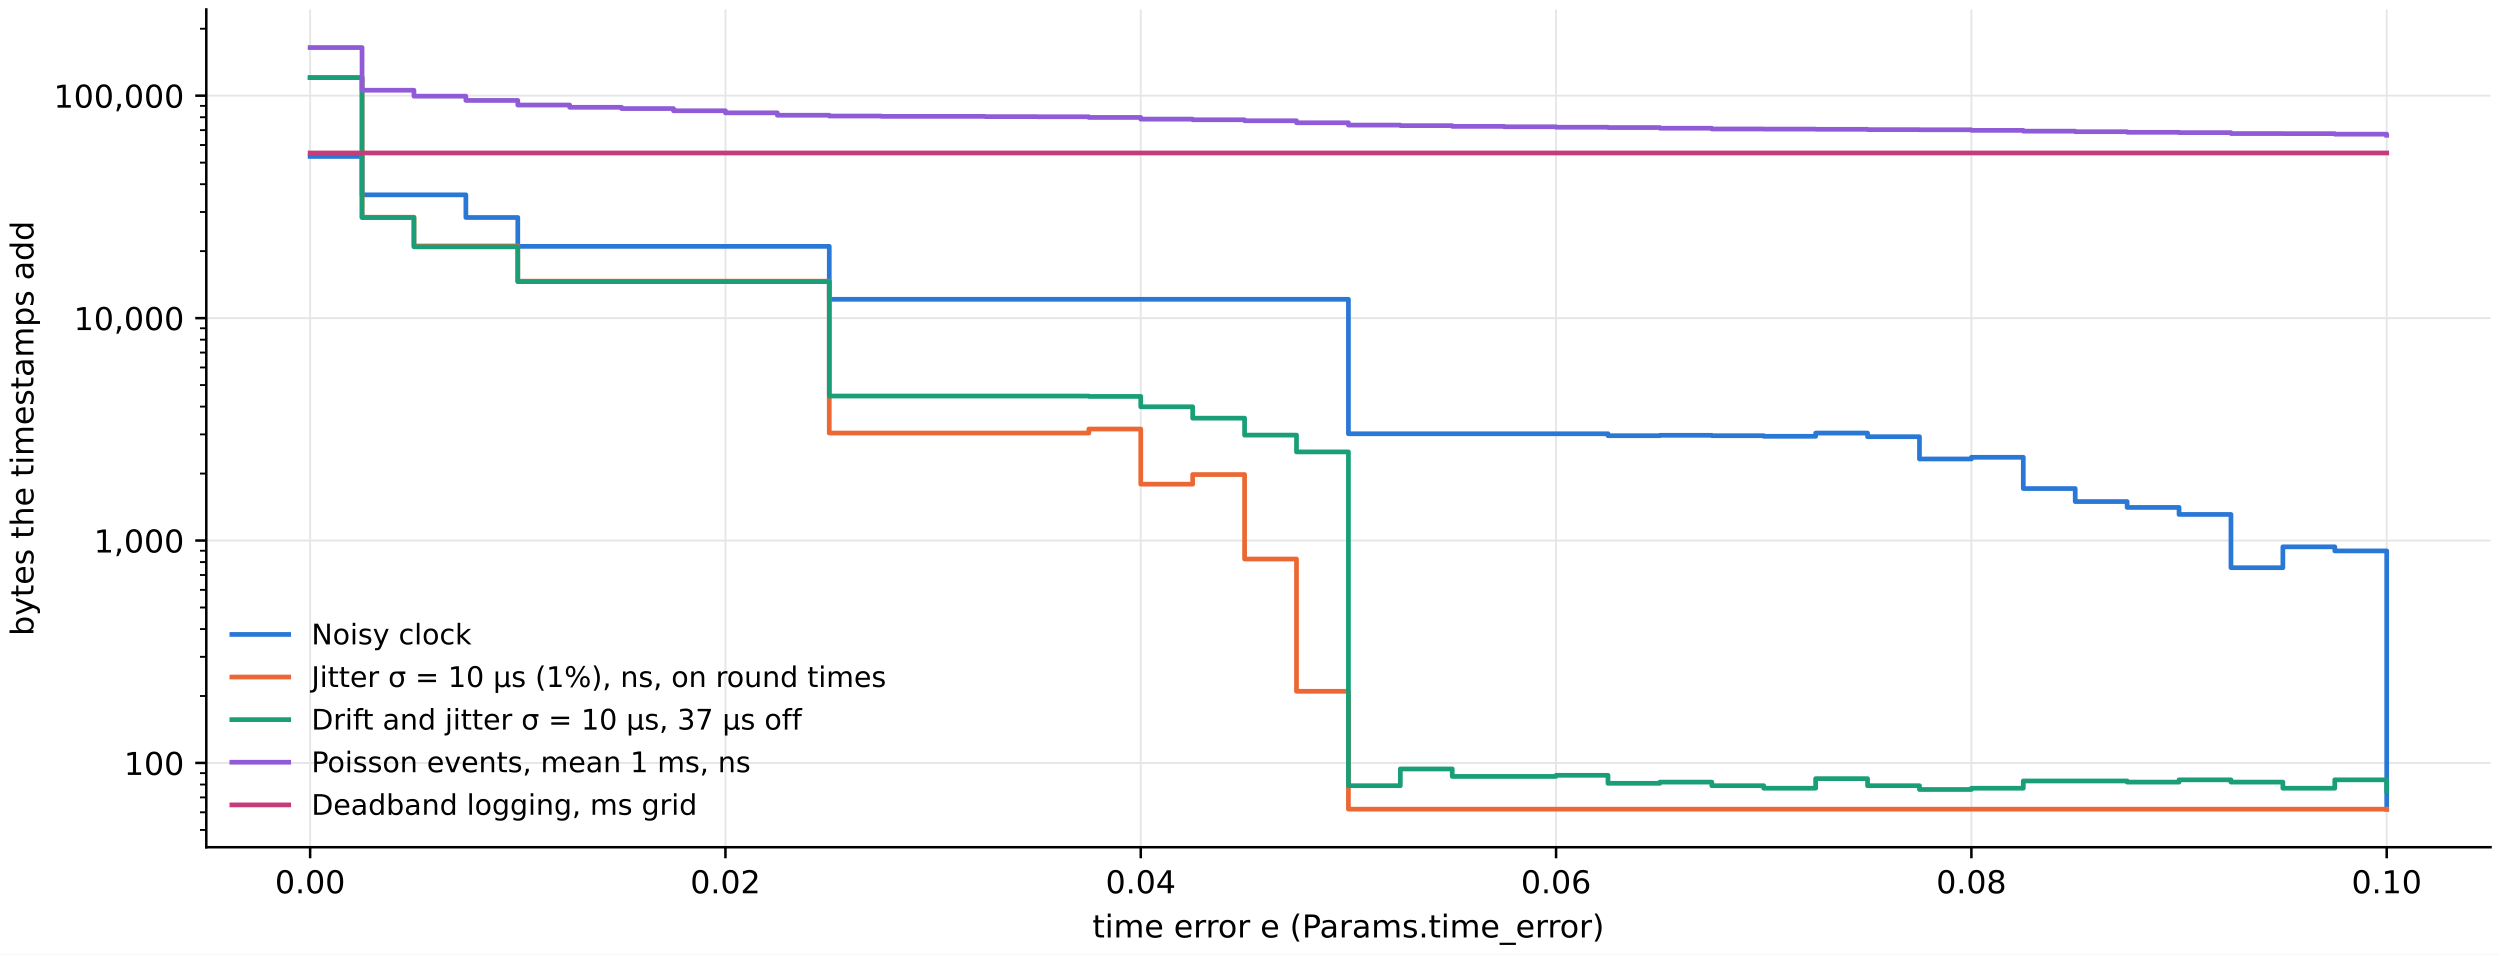
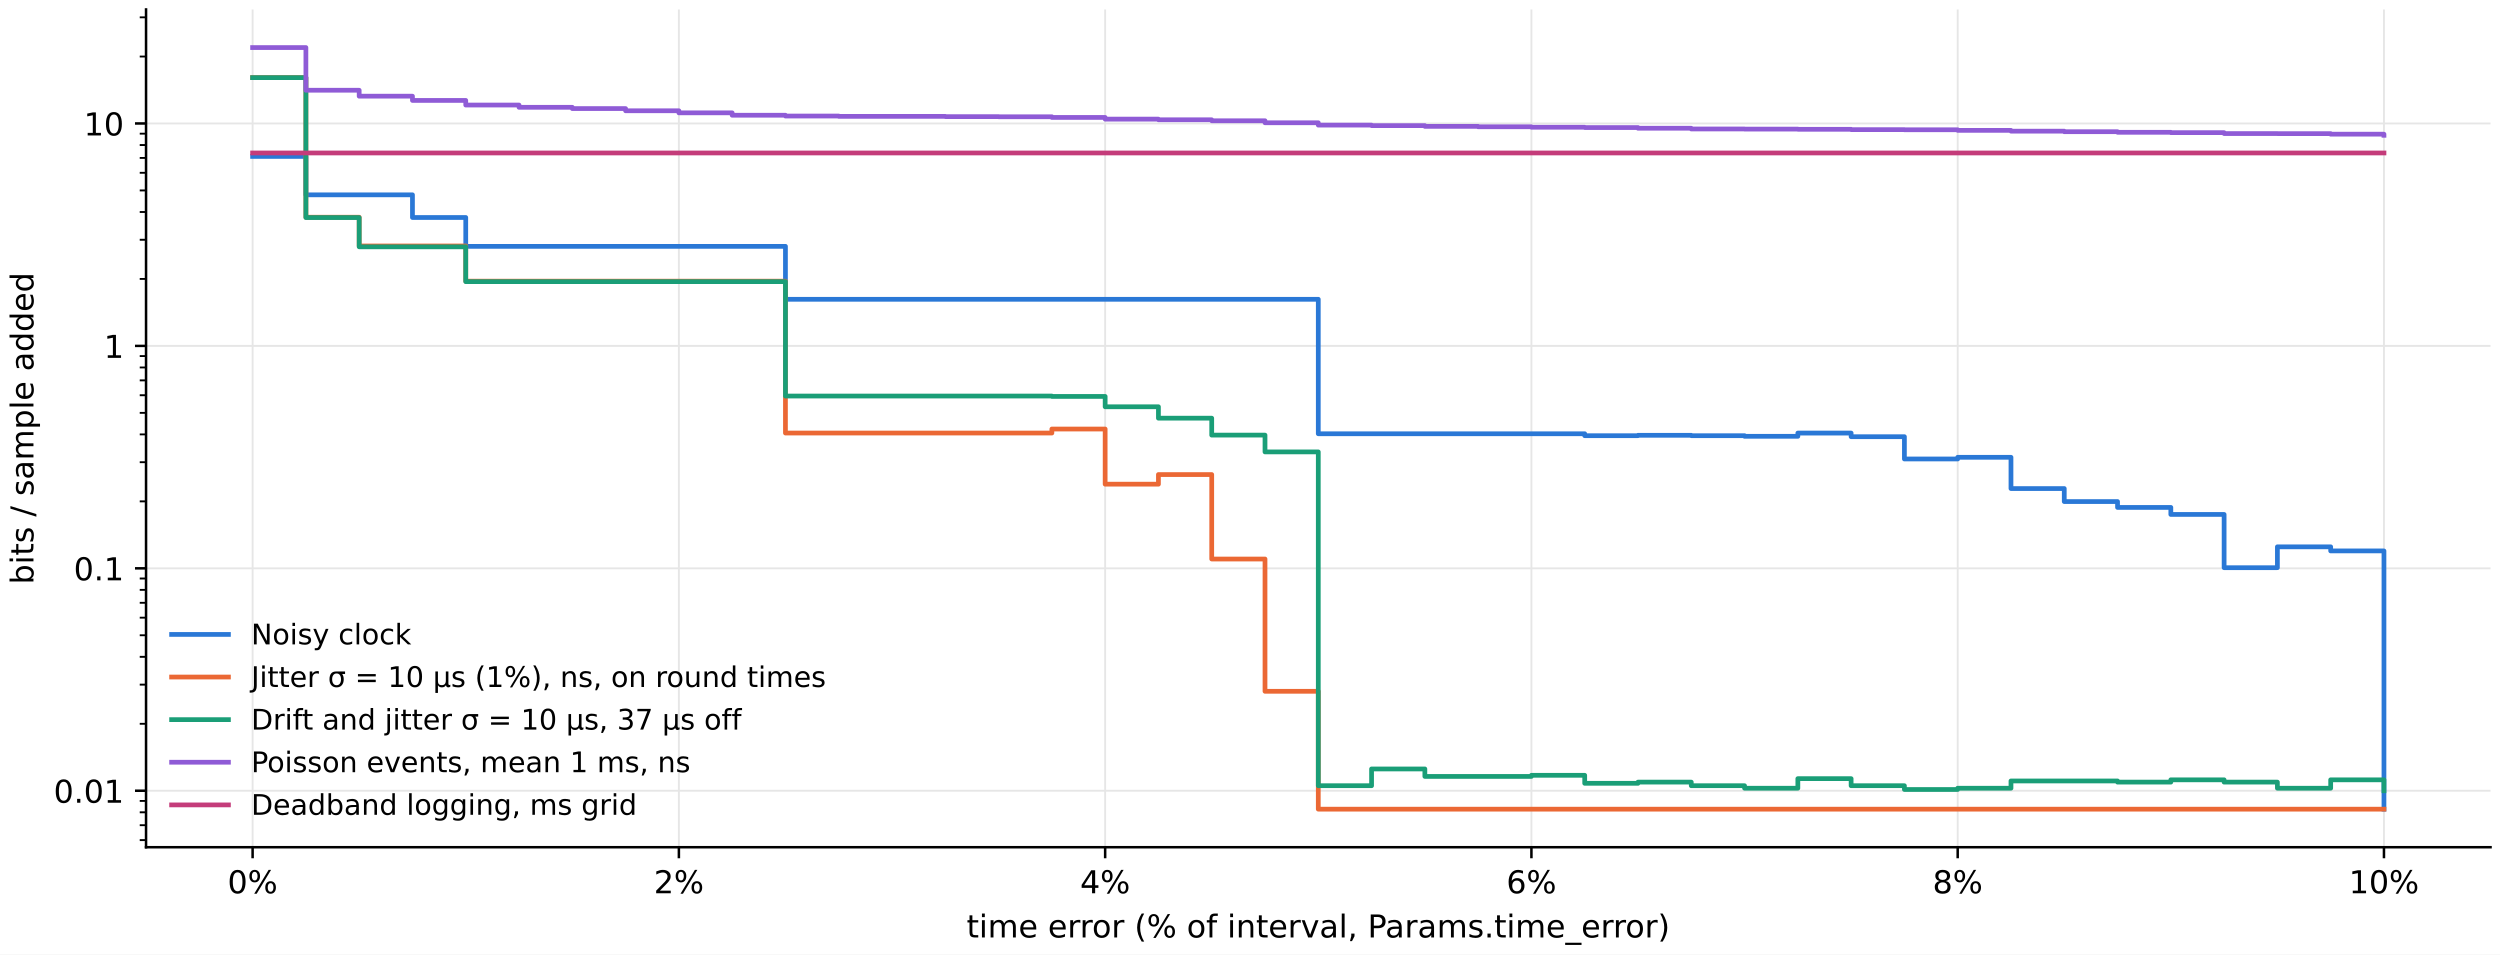
<svg xmlns="http://www.w3.org/2000/svg" xmlns:xlink="http://www.w3.org/1999/xlink" width="792pt" height="302.4pt" viewBox="0 0 792 302.4" version="1.1">
  <defs>
    <style type="text/css">*{stroke-linejoin: round; stroke-linecap: butt}</style>
  </defs>
  <g id="figure_1">
    <g id="patch_1">
      <path d="M 0 302.4  L 792 302.4  L 792 0  L 0 0  z " style="fill: #ffffff" />
    </g>
    <g id="axes_1">
      <g id="patch_2">
-         <path d="M 65.354 268.399  L 789 268.399  L 789 3  L 65.354 3  z " style="fill: #ffffff" />
+         <path d="M 46.267 268.399  L 789 268.399  L 789 3  L 46.267 3  z " style="fill: #ffffff" />
      </g>
      <g id="matplotlib.axis_1">
        <g id="xtick_1">
          <g id="line2d_1">
-             <path d="M 98.247 268.399  L 98.247 3  " clip-path="url(#p26fc3bcd45)" style="fill: none; stroke: #e6e6e6; stroke-width: 0.6; stroke-linecap: square" />
+             <path d="M 80.027 268.399  L 80.027 3  " clip-path="url(#p406c138283)" style="fill: none; stroke: #e6e6e6; stroke-width: 0.6; stroke-linecap: square" />
          </g>
          <g id="line2d_2">
            <defs>
-               <path id="m44e9fc883b" d="M 0 0  L 0 3.5  " style="stroke: #000000; stroke-width: 0.8" />
+               <path id="m1af96d9d22" d="M 0 0  L 0 3.5  " style="stroke: #000000; stroke-width: 0.8" />
            </defs>
            <g>
-               <use xlink:href="#m44e9fc883b" x="98.247" y="268.399" style="stroke: #000000; stroke-width: 0.8" />
+               <use xlink:href="#m1af96d9d22" x="80.027" y="268.399" style="stroke: #000000; stroke-width: 0.8" />
            </g>
          </g>
          <g id="text_1">
-             <text style="font-size: 10px; font-family: 'DejaVu Sans', 'Bitstream Vera Sans', 'Computer Modern Sans Serif', 'Lucida Grande', 'Verdana', 'Geneva', 'Lucid', 'Arial', 'Helvetica', 'Avant Garde', sans-serif; text-anchor: middle" x="98.247" y="282.997" transform="rotate(-0 98.24713 282.9966)">0.00</text>
+             <text style="font-size: 10px; font-family: 'DejaVu Sans', 'Bitstream Vera Sans', 'Computer Modern Sans Serif', 'Lucida Grande', 'Verdana', 'Geneva', 'Lucid', 'Arial', 'Helvetica', 'Avant Garde', sans-serif; text-anchor: middle" x="80.027" y="282.997" transform="rotate(-0 80.02724 282.9966)">0%</text>
          </g>
        </g>
        <g id="xtick_2">
          <g id="line2d_3">
-             <path d="M 229.819 268.399  L 229.819 3  " clip-path="url(#p26fc3bcd45)" style="fill: none; stroke: #e6e6e6; stroke-width: 0.6; stroke-linecap: square" />
+             <path d="M 215.07 268.399  L 215.07 3  " clip-path="url(#p406c138283)" style="fill: none; stroke: #e6e6e6; stroke-width: 0.6; stroke-linecap: square" />
          </g>
          <g id="line2d_4">
            <g>
-               <use xlink:href="#m44e9fc883b" x="229.819" y="268.399" style="stroke: #000000; stroke-width: 0.8" />
+               <use xlink:href="#m1af96d9d22" x="215.07" y="268.399" style="stroke: #000000; stroke-width: 0.8" />
            </g>
          </g>
          <g id="text_2">
-             <text style="font-size: 10px; font-family: 'DejaVu Sans', 'Bitstream Vera Sans', 'Computer Modern Sans Serif', 'Lucida Grande', 'Verdana', 'Geneva', 'Lucid', 'Arial', 'Helvetica', 'Avant Garde', sans-serif; text-anchor: middle" x="229.819" y="282.997" transform="rotate(-0 229.8191 282.9966)">0.02</text>
+             <text style="font-size: 10px; font-family: 'DejaVu Sans', 'Bitstream Vera Sans', 'Computer Modern Sans Serif', 'Lucida Grande', 'Verdana', 'Geneva', 'Lucid', 'Arial', 'Helvetica', 'Avant Garde', sans-serif; text-anchor: middle" x="215.07" y="282.997" transform="rotate(-0 215.0696 282.9966)">2%</text>
          </g>
        </g>
        <g id="xtick_3">
          <g id="line2d_5">
-             <path d="M 361.391 268.399  L 361.391 3  " clip-path="url(#p26fc3bcd45)" style="fill: none; stroke: #e6e6e6; stroke-width: 0.6; stroke-linecap: square" />
+             <path d="M 350.112 268.399  L 350.112 3  " clip-path="url(#p406c138283)" style="fill: none; stroke: #e6e6e6; stroke-width: 0.6; stroke-linecap: square" />
          </g>
          <g id="line2d_6">
            <g>
-               <use xlink:href="#m44e9fc883b" x="361.391" y="268.399" style="stroke: #000000; stroke-width: 0.8" />
+               <use xlink:href="#m1af96d9d22" x="350.112" y="268.399" style="stroke: #000000; stroke-width: 0.8" />
            </g>
          </g>
          <g id="text_3">
-             <text style="font-size: 10px; font-family: 'DejaVu Sans', 'Bitstream Vera Sans', 'Computer Modern Sans Serif', 'Lucida Grande', 'Verdana', 'Geneva', 'Lucid', 'Arial', 'Helvetica', 'Avant Garde', sans-serif; text-anchor: middle" x="361.391" y="282.997" transform="rotate(-0 361.391 282.9966)">0.04</text>
+             <text style="font-size: 10px; font-family: 'DejaVu Sans', 'Bitstream Vera Sans', 'Computer Modern Sans Serif', 'Lucida Grande', 'Verdana', 'Geneva', 'Lucid', 'Arial', 'Helvetica', 'Avant Garde', sans-serif; text-anchor: middle" x="350.112" y="282.997" transform="rotate(-0 350.112 282.9966)">4%</text>
          </g>
        </g>
        <g id="xtick_4">
          <g id="line2d_7">
-             <path d="M 492.963 268.399  L 492.963 3  " clip-path="url(#p26fc3bcd45)" style="fill: none; stroke: #e6e6e6; stroke-width: 0.6; stroke-linecap: square" />
+             <path d="M 485.154 268.399  L 485.154 3  " clip-path="url(#p406c138283)" style="fill: none; stroke: #e6e6e6; stroke-width: 0.6; stroke-linecap: square" />
          </g>
          <g id="line2d_8">
            <g>
-               <use xlink:href="#m44e9fc883b" x="492.963" y="268.399" style="stroke: #000000; stroke-width: 0.8" />
+               <use xlink:href="#m1af96d9d22" x="485.154" y="268.399" style="stroke: #000000; stroke-width: 0.8" />
            </g>
          </g>
          <g id="text_4">
-             <text style="font-size: 10px; font-family: 'DejaVu Sans', 'Bitstream Vera Sans', 'Computer Modern Sans Serif', 'Lucida Grande', 'Verdana', 'Geneva', 'Lucid', 'Arial', 'Helvetica', 'Avant Garde', sans-serif; text-anchor: middle" x="492.963" y="282.997" transform="rotate(-0 492.9629 282.9966)">0.06</text>
+             <text style="font-size: 10px; font-family: 'DejaVu Sans', 'Bitstream Vera Sans', 'Computer Modern Sans Serif', 'Lucida Grande', 'Verdana', 'Geneva', 'Lucid', 'Arial', 'Helvetica', 'Avant Garde', sans-serif; text-anchor: middle" x="485.154" y="282.997" transform="rotate(-0 485.1544 282.9966)">6%</text>
          </g>
        </g>
        <g id="xtick_5">
          <g id="line2d_9">
-             <path d="M 624.535 268.399  L 624.535 3  " clip-path="url(#p26fc3bcd45)" style="fill: none; stroke: #e6e6e6; stroke-width: 0.6; stroke-linecap: square" />
+             <path d="M 620.197 268.399  L 620.197 3  " clip-path="url(#p406c138283)" style="fill: none; stroke: #e6e6e6; stroke-width: 0.6; stroke-linecap: square" />
          </g>
          <g id="line2d_10">
            <g>
-               <use xlink:href="#m44e9fc883b" x="624.535" y="268.399" style="stroke: #000000; stroke-width: 0.8" />
+               <use xlink:href="#m1af96d9d22" x="620.197" y="268.399" style="stroke: #000000; stroke-width: 0.8" />
            </g>
          </g>
          <g id="text_5">
-             <text style="font-size: 10px; font-family: 'DejaVu Sans', 'Bitstream Vera Sans', 'Computer Modern Sans Serif', 'Lucida Grande', 'Verdana', 'Geneva', 'Lucid', 'Arial', 'Helvetica', 'Avant Garde', sans-serif; text-anchor: middle" x="624.535" y="282.997" transform="rotate(-0 624.5348 282.9966)">0.08</text>
+             <text style="font-size: 10px; font-family: 'DejaVu Sans', 'Bitstream Vera Sans', 'Computer Modern Sans Serif', 'Lucida Grande', 'Verdana', 'Geneva', 'Lucid', 'Arial', 'Helvetica', 'Avant Garde', sans-serif; text-anchor: middle" x="620.197" y="282.997" transform="rotate(-0 620.1968 282.9966)">8%</text>
          </g>
        </g>
        <g id="xtick_6">
          <g id="line2d_11">
-             <path d="M 756.107 268.399  L 756.107 3  " clip-path="url(#p26fc3bcd45)" style="fill: none; stroke: #e6e6e6; stroke-width: 0.6; stroke-linecap: square" />
+             <path d="M 755.239 268.399  L 755.239 3  " clip-path="url(#p406c138283)" style="fill: none; stroke: #e6e6e6; stroke-width: 0.6; stroke-linecap: square" />
          </g>
          <g id="line2d_12">
            <g>
-               <use xlink:href="#m44e9fc883b" x="756.107" y="268.399" style="stroke: #000000; stroke-width: 0.8" />
+               <use xlink:href="#m1af96d9d22" x="755.239" y="268.399" style="stroke: #000000; stroke-width: 0.8" />
            </g>
          </g>
          <g id="text_6">
-             <text style="font-size: 10px; font-family: 'DejaVu Sans', 'Bitstream Vera Sans', 'Computer Modern Sans Serif', 'Lucida Grande', 'Verdana', 'Geneva', 'Lucid', 'Arial', 'Helvetica', 'Avant Garde', sans-serif; text-anchor: middle" x="756.107" y="282.997" transform="rotate(-0 756.1068 282.9966)">0.10</text>
+             <text style="font-size: 10px; font-family: 'DejaVu Sans', 'Bitstream Vera Sans', 'Computer Modern Sans Serif', 'Lucida Grande', 'Verdana', 'Geneva', 'Lucid', 'Arial', 'Helvetica', 'Avant Garde', sans-serif; text-anchor: middle" x="755.239" y="282.997" transform="rotate(-0 755.2392 282.9966)">10%</text>
          </g>
        </g>
        <g id="text_7">
-           <text style="font-size: 10px; font-family: 'DejaVu Sans', 'Bitstream Vera Sans', 'Computer Modern Sans Serif', 'Lucida Grande', 'Verdana', 'Geneva', 'Lucid', 'Arial', 'Helvetica', 'Avant Garde', sans-serif; text-anchor: middle" x="427.177" y="296.997" transform="rotate(-0 427.177 296.9974)">time error e (Params.time_error)</text>
+           <text style="font-size: 10px; font-family: 'DejaVu Sans', 'Bitstream Vera Sans', 'Computer Modern Sans Serif', 'Lucida Grande', 'Verdana', 'Geneva', 'Lucid', 'Arial', 'Helvetica', 'Avant Garde', sans-serif; text-anchor: middle" x="417.633" y="296.997" transform="rotate(-0 417.6332 296.9974)">time error (% of interval, Params.time_error)</text>
        </g>
      </g>
      <g id="matplotlib.axis_2">
        <g id="ytick_1">
          <g id="line2d_13">
-             <path d="M 65.354 241.706  L 789 241.706  " clip-path="url(#p26fc3bcd45)" style="fill: none; stroke: #e6e6e6; stroke-width: 0.6; stroke-linecap: square" />
+             <path d="M 46.267 250.51  L 789 250.51  " clip-path="url(#p406c138283)" style="fill: none; stroke: #e6e6e6; stroke-width: 0.6; stroke-linecap: square" />
          </g>
          <g id="line2d_14">
            <defs>
-               <path id="m4d3fff1801" d="M 0 0  L -3.5 0  " style="stroke: #000000; stroke-width: 0.8" />
+               <path id="m186658a56f" d="M 0 0  L -3.5 0  " style="stroke: #000000; stroke-width: 0.8" />
            </defs>
            <g>
-               <use xlink:href="#m4d3fff1801" x="65.354" y="241.706" style="stroke: #000000; stroke-width: 0.8" />
+               <use xlink:href="#m186658a56f" x="46.267" y="250.51" style="stroke: #000000; stroke-width: 0.8" />
            </g>
          </g>
          <g id="text_8">
-             <text style="font-size: 10px; font-family: 'DejaVu Sans', 'Bitstream Vera Sans', 'Computer Modern Sans Serif', 'Lucida Grande', 'Verdana', 'Geneva', 'Lucid', 'Arial', 'Helvetica', 'Avant Garde', sans-serif; text-anchor: end" x="58.354" y="245.505" transform="rotate(-0 58.35415 245.5052)">100</text>
+             <text style="font-size: 10px; font-family: 'DejaVu Sans', 'Bitstream Vera Sans', 'Computer Modern Sans Serif', 'Lucida Grande', 'Verdana', 'Geneva', 'Lucid', 'Arial', 'Helvetica', 'Avant Garde', sans-serif; text-anchor: end" x="39.267" y="254.309" transform="rotate(-0 39.26665 254.3089)">0.01</text>
          </g>
        </g>
        <g id="ytick_2">
          <g id="line2d_15">
-             <path d="M 65.354 171.242  L 789 171.242  " clip-path="url(#p26fc3bcd45)" style="fill: none; stroke: #e6e6e6; stroke-width: 0.6; stroke-linecap: square" />
+             <path d="M 46.267 180.045  L 789 180.045  " clip-path="url(#p406c138283)" style="fill: none; stroke: #e6e6e6; stroke-width: 0.6; stroke-linecap: square" />
          </g>
          <g id="line2d_16">
            <g>
-               <use xlink:href="#m4d3fff1801" x="65.354" y="171.242" style="stroke: #000000; stroke-width: 0.8" />
+               <use xlink:href="#m186658a56f" x="46.267" y="180.045" style="stroke: #000000; stroke-width: 0.8" />
            </g>
          </g>
          <g id="text_9">
-             <text style="font-size: 10px; font-family: 'DejaVu Sans', 'Bitstream Vera Sans', 'Computer Modern Sans Serif', 'Lucida Grande', 'Verdana', 'Geneva', 'Lucid', 'Arial', 'Helvetica', 'Avant Garde', sans-serif; text-anchor: end" x="58.354" y="175.041" transform="rotate(-0 58.35415 175.0405)">1,000</text>
+             <text style="font-size: 10px; font-family: 'DejaVu Sans', 'Bitstream Vera Sans', 'Computer Modern Sans Serif', 'Lucida Grande', 'Verdana', 'Geneva', 'Lucid', 'Arial', 'Helvetica', 'Avant Garde', sans-serif; text-anchor: end" x="39.267" y="183.844" transform="rotate(-0 39.26665 183.8443)">0.1</text>
          </g>
        </g>
        <g id="ytick_3">
          <g id="line2d_17">
-             <path d="M 65.354 100.777  L 789 100.777  " clip-path="url(#p26fc3bcd45)" style="fill: none; stroke: #e6e6e6; stroke-width: 0.6; stroke-linecap: square" />
+             <path d="M 46.267 109.581  L 789 109.581  " clip-path="url(#p406c138283)" style="fill: none; stroke: #e6e6e6; stroke-width: 0.6; stroke-linecap: square" />
          </g>
          <g id="line2d_18">
            <g>
-               <use xlink:href="#m4d3fff1801" x="65.354" y="100.777" style="stroke: #000000; stroke-width: 0.8" />
+               <use xlink:href="#m186658a56f" x="46.267" y="109.581" style="stroke: #000000; stroke-width: 0.8" />
            </g>
          </g>
          <g id="text_10">
-             <text style="font-size: 10px; font-family: 'DejaVu Sans', 'Bitstream Vera Sans', 'Computer Modern Sans Serif', 'Lucida Grande', 'Verdana', 'Geneva', 'Lucid', 'Arial', 'Helvetica', 'Avant Garde', sans-serif; text-anchor: end" x="58.354" y="104.576" transform="rotate(-0 58.35415 104.5759)">10,000</text>
+             <text style="font-size: 10px; font-family: 'DejaVu Sans', 'Bitstream Vera Sans', 'Computer Modern Sans Serif', 'Lucida Grande', 'Verdana', 'Geneva', 'Lucid', 'Arial', 'Helvetica', 'Avant Garde', sans-serif; text-anchor: end" x="39.267" y="113.38" transform="rotate(-0 39.26665 113.3797)">1</text>
          </g>
        </g>
        <g id="ytick_4">
          <g id="line2d_19">
-             <path d="M 65.354 30.312  L 789 30.312  " clip-path="url(#p26fc3bcd45)" style="fill: none; stroke: #e6e6e6; stroke-width: 0.6; stroke-linecap: square" />
+             <path d="M 46.267 39.116  L 789 39.116  " clip-path="url(#p406c138283)" style="fill: none; stroke: #e6e6e6; stroke-width: 0.6; stroke-linecap: square" />
          </g>
          <g id="line2d_20">
            <g>
-               <use xlink:href="#m4d3fff1801" x="65.354" y="30.312" style="stroke: #000000; stroke-width: 0.8" />
+               <use xlink:href="#m186658a56f" x="46.267" y="39.116" style="stroke: #000000; stroke-width: 0.8" />
            </g>
          </g>
          <g id="text_11">
-             <text style="font-size: 10px; font-family: 'DejaVu Sans', 'Bitstream Vera Sans', 'Computer Modern Sans Serif', 'Lucida Grande', 'Verdana', 'Geneva', 'Lucid', 'Arial', 'Helvetica', 'Avant Garde', sans-serif; text-anchor: end" x="58.354" y="34.111" transform="rotate(-0 58.35415 34.11125)">100,000</text>
+             <text style="font-size: 10px; font-family: 'DejaVu Sans', 'Bitstream Vera Sans', 'Computer Modern Sans Serif', 'Lucida Grande', 'Verdana', 'Geneva', 'Lucid', 'Arial', 'Helvetica', 'Avant Garde', sans-serif; text-anchor: end" x="39.267" y="42.915" transform="rotate(-0 39.26665 42.91502)">10</text>
          </g>
        </g>
        <g id="ytick_5">
          <g id="line2d_21">
            <defs>
-               <path id="mfb06a502a5" d="M 0 0  L -2 0  " style="stroke: #000000; stroke-width: 0.6" />
+               <path id="mff91e331bb" d="M 0 0  L -2 0  " style="stroke: #000000; stroke-width: 0.6" />
            </defs>
            <g>
-               <use xlink:href="#mfb06a502a5" x="65.354" y="262.918" style="stroke: #000000; stroke-width: 0.6" />
+               <use xlink:href="#mff91e331bb" x="46.267" y="266.143" style="stroke: #000000; stroke-width: 0.6" />
            </g>
          </g>
        </g>
        <g id="ytick_6">
          <g id="line2d_22">
            <g>
-               <use xlink:href="#mfb06a502a5" x="65.354" y="257.339" style="stroke: #000000; stroke-width: 0.6" />
+               <use xlink:href="#mff91e331bb" x="46.267" y="261.425" style="stroke: #000000; stroke-width: 0.6" />
            </g>
          </g>
        </g>
        <g id="ytick_7">
          <g id="line2d_23">
            <g>
-               <use xlink:href="#mfb06a502a5" x="65.354" y="252.621" style="stroke: #000000; stroke-width: 0.6" />
+               <use xlink:href="#mff91e331bb" x="46.267" y="257.339" style="stroke: #000000; stroke-width: 0.6" />
            </g>
          </g>
        </g>
        <g id="ytick_8">
          <g id="line2d_24">
            <g>
-               <use xlink:href="#mfb06a502a5" x="65.354" y="248.535" style="stroke: #000000; stroke-width: 0.6" />
+               <use xlink:href="#mff91e331bb" x="46.267" y="253.734" style="stroke: #000000; stroke-width: 0.6" />
            </g>
          </g>
        </g>
        <g id="ytick_9">
          <g id="line2d_25">
            <g>
-               <use xlink:href="#mfb06a502a5" x="65.354" y="244.931" style="stroke: #000000; stroke-width: 0.6" />
+               <use xlink:href="#mff91e331bb" x="46.267" y="229.298" style="stroke: #000000; stroke-width: 0.6" />
            </g>
          </g>
        </g>
        <g id="ytick_10">
          <g id="line2d_26">
            <g>
-               <use xlink:href="#mfb06a502a5" x="65.354" y="220.494" style="stroke: #000000; stroke-width: 0.6" />
+               <use xlink:href="#mff91e331bb" x="46.267" y="216.89" style="stroke: #000000; stroke-width: 0.6" />
            </g>
          </g>
        </g>
        <g id="ytick_11">
          <g id="line2d_27">
            <g>
-               <use xlink:href="#mfb06a502a5" x="65.354" y="208.086" style="stroke: #000000; stroke-width: 0.6" />
+               <use xlink:href="#mff91e331bb" x="46.267" y="208.086" style="stroke: #000000; stroke-width: 0.6" />
            </g>
          </g>
        </g>
        <g id="ytick_12">
          <g id="line2d_28">
            <g>
-               <use xlink:href="#mfb06a502a5" x="65.354" y="199.282" style="stroke: #000000; stroke-width: 0.6" />
+               <use xlink:href="#mff91e331bb" x="46.267" y="201.257" style="stroke: #000000; stroke-width: 0.6" />
            </g>
          </g>
        </g>
        <g id="ytick_13">
          <g id="line2d_29">
            <g>
-               <use xlink:href="#mfb06a502a5" x="65.354" y="192.454" style="stroke: #000000; stroke-width: 0.6" />
+               <use xlink:href="#mff91e331bb" x="46.267" y="195.678" style="stroke: #000000; stroke-width: 0.6" />
            </g>
          </g>
        </g>
        <g id="ytick_14">
          <g id="line2d_30">
            <g>
-               <use xlink:href="#mfb06a502a5" x="65.354" y="186.874" style="stroke: #000000; stroke-width: 0.6" />
+               <use xlink:href="#mff91e331bb" x="46.267" y="190.961" style="stroke: #000000; stroke-width: 0.6" />
            </g>
          </g>
        </g>
        <g id="ytick_15">
          <g id="line2d_31">
            <g>
-               <use xlink:href="#mfb06a502a5" x="65.354" y="182.157" style="stroke: #000000; stroke-width: 0.6" />
+               <use xlink:href="#mff91e331bb" x="46.267" y="186.874" style="stroke: #000000; stroke-width: 0.6" />
            </g>
          </g>
        </g>
        <g id="ytick_16">
          <g id="line2d_32">
            <g>
-               <use xlink:href="#mfb06a502a5" x="65.354" y="178.07" style="stroke: #000000; stroke-width: 0.6" />
+               <use xlink:href="#mff91e331bb" x="46.267" y="183.27" style="stroke: #000000; stroke-width: 0.6" />
            </g>
          </g>
        </g>
        <g id="ytick_17">
          <g id="line2d_33">
            <g>
-               <use xlink:href="#mfb06a502a5" x="65.354" y="174.466" style="stroke: #000000; stroke-width: 0.6" />
+               <use xlink:href="#mff91e331bb" x="46.267" y="158.834" style="stroke: #000000; stroke-width: 0.6" />
            </g>
          </g>
        </g>
        <g id="ytick_18">
          <g id="line2d_34">
            <g>
-               <use xlink:href="#mfb06a502a5" x="65.354" y="150.03" style="stroke: #000000; stroke-width: 0.6" />
+               <use xlink:href="#mff91e331bb" x="46.267" y="146.425" style="stroke: #000000; stroke-width: 0.6" />
            </g>
          </g>
        </g>
        <g id="ytick_19">
          <g id="line2d_35">
            <g>
-               <use xlink:href="#mfb06a502a5" x="65.354" y="137.622" style="stroke: #000000; stroke-width: 0.6" />
+               <use xlink:href="#mff91e331bb" x="46.267" y="137.622" style="stroke: #000000; stroke-width: 0.6" />
            </g>
          </g>
        </g>
        <g id="ytick_20">
          <g id="line2d_36">
            <g>
-               <use xlink:href="#mfb06a502a5" x="65.354" y="128.818" style="stroke: #000000; stroke-width: 0.6" />
+               <use xlink:href="#mff91e331bb" x="46.267" y="130.793" style="stroke: #000000; stroke-width: 0.6" />
            </g>
          </g>
        </g>
        <g id="ytick_21">
          <g id="line2d_37">
            <g>
-               <use xlink:href="#mfb06a502a5" x="65.354" y="121.989" style="stroke: #000000; stroke-width: 0.6" />
+               <use xlink:href="#mff91e331bb" x="46.267" y="125.213" style="stroke: #000000; stroke-width: 0.6" />
            </g>
          </g>
        </g>
        <g id="ytick_22">
          <g id="line2d_38">
            <g>
-               <use xlink:href="#mfb06a502a5" x="65.354" y="116.41" style="stroke: #000000; stroke-width: 0.6" />
+               <use xlink:href="#mff91e331bb" x="46.267" y="120.496" style="stroke: #000000; stroke-width: 0.6" />
            </g>
          </g>
        </g>
        <g id="ytick_23">
          <g id="line2d_39">
            <g>
-               <use xlink:href="#mfb06a502a5" x="65.354" y="111.692" style="stroke: #000000; stroke-width: 0.6" />
+               <use xlink:href="#mff91e331bb" x="46.267" y="116.41" style="stroke: #000000; stroke-width: 0.6" />
            </g>
          </g>
        </g>
        <g id="ytick_24">
          <g id="line2d_40">
            <g>
-               <use xlink:href="#mfb06a502a5" x="65.354" y="107.606" style="stroke: #000000; stroke-width: 0.6" />
+               <use xlink:href="#mff91e331bb" x="46.267" y="112.805" style="stroke: #000000; stroke-width: 0.6" />
            </g>
          </g>
        </g>
        <g id="ytick_25">
          <g id="line2d_41">
            <g>
-               <use xlink:href="#mfb06a502a5" x="65.354" y="104.001" style="stroke: #000000; stroke-width: 0.6" />
+               <use xlink:href="#mff91e331bb" x="46.267" y="88.369" style="stroke: #000000; stroke-width: 0.6" />
            </g>
          </g>
        </g>
        <g id="ytick_26">
          <g id="line2d_42">
            <g>
-               <use xlink:href="#mfb06a502a5" x="65.354" y="79.565" style="stroke: #000000; stroke-width: 0.6" />
+               <use xlink:href="#mff91e331bb" x="46.267" y="75.961" style="stroke: #000000; stroke-width: 0.6" />
            </g>
          </g>
        </g>
        <g id="ytick_27">
          <g id="line2d_43">
            <g>
-               <use xlink:href="#mfb06a502a5" x="65.354" y="67.157" style="stroke: #000000; stroke-width: 0.6" />
+               <use xlink:href="#mff91e331bb" x="46.267" y="67.157" style="stroke: #000000; stroke-width: 0.6" />
            </g>
          </g>
        </g>
        <g id="ytick_28">
          <g id="line2d_44">
            <g>
-               <use xlink:href="#mfb06a502a5" x="65.354" y="58.353" style="stroke: #000000; stroke-width: 0.6" />
+               <use xlink:href="#mff91e331bb" x="46.267" y="60.328" style="stroke: #000000; stroke-width: 0.6" />
            </g>
          </g>
        </g>
        <g id="ytick_29">
          <g id="line2d_45">
            <g>
-               <use xlink:href="#mfb06a502a5" x="65.354" y="51.524" style="stroke: #000000; stroke-width: 0.6" />
+               <use xlink:href="#mff91e331bb" x="46.267" y="54.749" style="stroke: #000000; stroke-width: 0.6" />
            </g>
          </g>
        </g>
        <g id="ytick_30">
          <g id="line2d_46">
            <g>
-               <use xlink:href="#mfb06a502a5" x="65.354" y="45.945" style="stroke: #000000; stroke-width: 0.6" />
+               <use xlink:href="#mff91e331bb" x="46.267" y="50.031" style="stroke: #000000; stroke-width: 0.6" />
            </g>
          </g>
        </g>
        <g id="ytick_31">
          <g id="line2d_47">
            <g>
-               <use xlink:href="#mfb06a502a5" x="65.354" y="41.228" style="stroke: #000000; stroke-width: 0.6" />
+               <use xlink:href="#mff91e331bb" x="46.267" y="45.945" style="stroke: #000000; stroke-width: 0.6" />
            </g>
          </g>
        </g>
        <g id="ytick_32">
          <g id="line2d_48">
            <g>
-               <use xlink:href="#mfb06a502a5" x="65.354" y="37.141" style="stroke: #000000; stroke-width: 0.6" />
+               <use xlink:href="#mff91e331bb" x="46.267" y="42.34" style="stroke: #000000; stroke-width: 0.6" />
            </g>
          </g>
        </g>
        <g id="ytick_33">
          <g id="line2d_49">
            <g>
-               <use xlink:href="#mfb06a502a5" x="65.354" y="33.537" style="stroke: #000000; stroke-width: 0.6" />
+               <use xlink:href="#mff91e331bb" x="46.267" y="17.904" style="stroke: #000000; stroke-width: 0.6" />
            </g>
          </g>
        </g>
        <g id="ytick_34">
          <g id="line2d_50">
            <g>
-               <use xlink:href="#mfb06a502a5" x="65.354" y="9.1" style="stroke: #000000; stroke-width: 0.6" />
+               <use xlink:href="#mff91e331bb" x="46.267" y="5.496" style="stroke: #000000; stroke-width: 0.6" />
            </g>
          </g>
        </g>
        <g id="text_12">
-           <text style="font-size: 10px; font-family: 'DejaVu Sans', 'Bitstream Vera Sans', 'Computer Modern Sans Serif', 'Lucida Grande', 'Verdana', 'Geneva', 'Lucid', 'Arial', 'Helvetica', 'Avant Garde', sans-serif; text-anchor: middle" x="10.599" y="135.7" transform="rotate(-90 10.59868 135.6996)">bytes the timestamps add</text>
+           <text style="font-size: 10px; font-family: 'DejaVu Sans', 'Bitstream Vera Sans', 'Computer Modern Sans Serif', 'Lucida Grande', 'Verdana', 'Geneva', 'Lucid', 'Arial', 'Helvetica', 'Avant Garde', sans-serif; text-anchor: middle" x="10.599" y="135.7" transform="rotate(-90 10.59868 135.6996)">bits / sample added</text>
        </g>
      </g>
      <g id="line2d_51">
-         <path d="M 98.247 49.565  L 114.694 49.565  L 114.694 61.718  L 131.14 61.718  L 131.14 61.718  L 147.587 61.718  L 147.587 68.898  L 164.033 68.898  L 164.033 78.039  L 180.48 78.039  L 180.48 78.039  L 196.926 78.039  L 196.926 78.039  L 213.373 78.039  L 213.373 78.039  L 229.819 78.039  L 229.819 78.039  L 246.266 78.039  L 246.266 78.039  L 262.712 78.039  L 262.712 94.81  L 279.159 94.81  L 279.159 94.81  L 295.605 94.81  L 295.605 94.81  L 312.052 94.81  L 312.052 94.81  L 328.498 94.81  L 328.498 94.81  L 344.944 94.81  L 344.944 94.81  L 361.391 94.81  L 361.391 94.81  L 377.837 94.81  L 377.837 94.81  L 394.284 94.81  L 394.284 94.81  L 410.73 94.81  L 410.73 94.81  L 427.177 94.81  L 427.177 137.408  L 443.623 137.408  L 443.623 137.408  L 460.07 137.408  L 460.07 137.408  L 476.516 137.408  L 476.516 137.408  L 492.963 137.408  L 492.963 137.408  L 509.409 137.408  L 509.409 138.022  L 525.856 138.022  L 525.856 137.898  L 542.302 137.898  L 542.302 138.022  L 558.749 138.022  L 558.749 138.229  L 575.195 138.229  L 575.195 137.196  L 591.642 137.196  L 591.642 138.344  L 608.088 138.344  L 608.088 145.409  L 624.535 145.409  L 624.535 144.874  L 640.981 144.874  L 640.981 154.77  L 657.428 154.77  L 657.428 158.895  L 673.874 158.895  L 673.874 160.749  L 690.321 160.749  L 690.321 162.978  L 706.767 162.978  L 706.767 179.842  L 723.214 179.842  L 723.214 173.233  L 739.66 173.233  L 739.66 174.534  L 756.107 174.534  L 756.107 256.335  " clip-path="url(#p26fc3bcd45)" style="fill: none; stroke: #2a78d6; stroke-width: 1.5; stroke-linecap: square" />
+         <path d="M 80.027 49.565  L 96.908 49.565  L 96.908 61.718  L 113.788 61.718  L 113.788 61.718  L 130.668 61.718  L 130.668 68.898  L 147.548 68.898  L 147.548 78.039  L 164.429 78.039  L 164.429 78.039  L 181.309 78.039  L 181.309 78.039  L 198.189 78.039  L 198.189 78.039  L 215.07 78.039  L 215.07 78.039  L 231.95 78.039  L 231.95 78.039  L 248.83 78.039  L 248.83 94.81  L 265.711 94.81  L 265.711 94.81  L 282.591 94.81  L 282.591 94.81  L 299.471 94.81  L 299.471 94.81  L 316.351 94.81  L 316.351 94.81  L 333.232 94.81  L 333.232 94.81  L 350.112 94.81  L 350.112 94.81  L 366.992 94.81  L 366.992 94.81  L 383.873 94.81  L 383.873 94.81  L 400.753 94.81  L 400.753 94.81  L 417.633 94.81  L 417.633 137.408  L 434.514 137.408  L 434.514 137.408  L 451.394 137.408  L 451.394 137.408  L 468.274 137.408  L 468.274 137.408  L 485.154 137.408  L 485.154 137.408  L 502.035 137.408  L 502.035 138.022  L 518.915 138.022  L 518.915 137.898  L 535.795 137.898  L 535.795 138.022  L 552.676 138.022  L 552.676 138.229  L 569.556 138.229  L 569.556 137.196  L 586.436 137.196  L 586.436 138.344  L 603.316 138.344  L 603.316 145.409  L 620.197 145.409  L 620.197 144.874  L 637.077 144.874  L 637.077 154.77  L 653.957 154.77  L 653.957 158.895  L 670.838 158.895  L 670.838 160.749  L 687.718 160.749  L 687.718 162.978  L 704.598 162.978  L 704.598 179.842  L 721.479 179.842  L 721.479 173.233  L 738.359 173.233  L 738.359 174.534  L 755.239 174.534  L 755.239 256.335  " clip-path="url(#p406c138283)" style="fill: none; stroke: #2a78d6; stroke-width: 1.5; stroke-linecap: square" />
      </g>
      <g id="line2d_52">
-         <path d="M 98.247 24.569  L 114.694 24.569  L 114.694 68.819  L 131.14 68.819  L 131.14 77.915  L 147.587 77.915  L 147.587 77.915  L 164.033 77.915  L 164.033 89.083  L 180.48 89.083  L 180.48 89.083  L 196.926 89.083  L 196.926 89.083  L 213.373 89.083  L 213.373 89.083  L 229.819 89.083  L 229.819 89.083  L 246.266 89.083  L 246.266 89.083  L 262.712 89.083  L 262.712 137.186  L 279.159 137.186  L 279.159 137.186  L 295.605 137.186  L 295.605 137.186  L 312.052 137.186  L 312.052 137.186  L 328.498 137.186  L 328.498 137.186  L 344.944 137.186  L 344.944 135.915  L 361.391 135.915  L 361.391 153.39  L 377.837 153.39  L 377.837 150.337  L 394.284 150.337  L 394.284 177.092  L 410.73 177.092  L 410.73 219.001  L 427.177 219.001  L 427.177 256.335  L 443.623 256.335  L 443.623 256.335  L 460.07 256.335  L 460.07 256.335  L 476.516 256.335  L 476.516 256.335  L 492.963 256.335  L 492.963 256.335  L 509.409 256.335  L 509.409 256.335  L 525.856 256.335  L 525.856 256.335  L 542.302 256.335  L 542.302 256.335  L 558.749 256.335  L 558.749 256.335  L 575.195 256.335  L 575.195 256.335  L 591.642 256.335  L 591.642 256.335  L 608.088 256.335  L 608.088 256.335  L 624.535 256.335  L 624.535 256.335  L 640.981 256.335  L 640.981 256.335  L 657.428 256.335  L 657.428 256.335  L 673.874 256.335  L 673.874 256.335  L 690.321 256.335  L 690.321 256.335  L 706.767 256.335  L 706.767 256.335  L 723.214 256.335  L 723.214 256.335  L 739.66 256.335  L 739.66 256.335  L 756.107 256.335  L 756.107 256.335  " clip-path="url(#p26fc3bcd45)" style="fill: none; stroke: #eb6834; stroke-width: 1.5; stroke-linecap: square" />
+         <path d="M 80.027 24.569  L 96.908 24.569  L 96.908 68.819  L 113.788 68.819  L 113.788 77.915  L 130.668 77.915  L 130.668 77.915  L 147.548 77.915  L 147.548 89.083  L 164.429 89.083  L 164.429 89.083  L 181.309 89.083  L 181.309 89.083  L 198.189 89.083  L 198.189 89.083  L 215.07 89.083  L 215.07 89.083  L 231.95 89.083  L 231.95 89.083  L 248.83 89.083  L 248.83 137.186  L 265.711 137.186  L 265.711 137.186  L 282.591 137.186  L 282.591 137.186  L 299.471 137.186  L 299.471 137.186  L 316.351 137.186  L 316.351 137.186  L 333.232 137.186  L 333.232 135.915  L 350.112 135.915  L 350.112 153.39  L 366.992 153.39  L 366.992 150.337  L 383.873 150.337  L 383.873 177.092  L 400.753 177.092  L 400.753 219.001  L 417.633 219.001  L 417.633 256.335  L 434.514 256.335  L 434.514 256.335  L 451.394 256.335  L 451.394 256.335  L 468.274 256.335  L 468.274 256.335  L 485.154 256.335  L 485.154 256.335  L 502.035 256.335  L 502.035 256.335  L 518.915 256.335  L 518.915 256.335  L 535.795 256.335  L 535.795 256.335  L 552.676 256.335  L 552.676 256.335  L 569.556 256.335  L 569.556 256.335  L 586.436 256.335  L 586.436 256.335  L 603.316 256.335  L 603.316 256.335  L 620.197 256.335  L 620.197 256.335  L 637.077 256.335  L 637.077 256.335  L 653.957 256.335  L 653.957 256.335  L 670.838 256.335  L 670.838 256.335  L 687.718 256.335  L 687.718 256.335  L 704.598 256.335  L 704.598 256.335  L 721.479 256.335  L 721.479 256.335  L 738.359 256.335  L 738.359 256.335  L 755.239 256.335  L 755.239 256.335  " clip-path="url(#p406c138283)" style="fill: none; stroke: #eb6834; stroke-width: 1.5; stroke-linecap: square" />
      </g>
      <g id="line2d_53">
-         <path d="M 98.247 24.589  L 114.694 24.589  L 114.694 68.932  L 131.14 68.932  L 131.14 78.186  L 147.587 78.186  L 147.587 78.186  L 164.033 78.186  L 164.033 89.225  L 180.48 89.225  L 180.48 89.225  L 196.926 89.225  L 196.926 89.225  L 213.373 89.225  L 213.373 89.225  L 229.819 89.225  L 229.819 89.225  L 246.266 89.225  L 246.266 89.225  L 262.712 89.225  L 262.712 125.473  L 279.159 125.473  L 279.159 125.473  L 295.605 125.473  L 295.605 125.473  L 312.052 125.473  L 312.052 125.473  L 328.498 125.473  L 328.498 125.473  L 344.944 125.473  L 344.944 125.59  L 361.391 125.59  L 361.391 128.864  L 377.837 128.864  L 377.837 132.479  L 394.284 132.479  L 394.284 137.847  L 410.73 137.847  L 410.73 143.164  L 427.177 143.164  L 427.177 248.92  L 443.623 248.92  L 443.623 243.6  L 460.07 243.6  L 460.07 245.968  L 476.516 245.968  L 476.516 245.968  L 492.963 245.968  L 492.963 245.618  L 509.409 245.618  L 509.409 248.155  L 525.856 248.155  L 525.856 247.779  L 542.302 247.779  L 542.302 248.92  L 558.749 248.92  L 558.749 249.705  L 575.195 249.705  L 575.195 246.68  L 591.642 246.68  L 591.642 248.92  L 608.088 248.92  L 608.088 250.105  L 624.535 250.105  L 624.535 249.705  L 640.981 249.705  L 640.981 247.408  L 657.428 247.408  L 657.428 247.408  L 673.874 247.408  L 673.874 247.779  L 690.321 247.779  L 690.321 247.042  L 706.767 247.042  L 706.767 247.779  L 723.214 247.779  L 723.214 249.705  L 739.66 249.705  L 739.66 247.042  L 756.107 247.042  L 756.107 250.51  " clip-path="url(#p26fc3bcd45)" style="fill: none; stroke: #1a9e77; stroke-width: 1.5; stroke-linecap: square" />
+         <path d="M 80.027 24.589  L 96.908 24.589  L 96.908 68.932  L 113.788 68.932  L 113.788 78.186  L 130.668 78.186  L 130.668 78.186  L 147.548 78.186  L 147.548 89.225  L 164.429 89.225  L 164.429 89.225  L 181.309 89.225  L 181.309 89.225  L 198.189 89.225  L 198.189 89.225  L 215.07 89.225  L 215.07 89.225  L 231.95 89.225  L 231.95 89.225  L 248.83 89.225  L 248.83 125.473  L 265.711 125.473  L 265.711 125.473  L 282.591 125.473  L 282.591 125.473  L 299.471 125.473  L 299.471 125.473  L 316.351 125.473  L 316.351 125.473  L 333.232 125.473  L 333.232 125.59  L 350.112 125.59  L 350.112 128.864  L 366.992 128.864  L 366.992 132.479  L 383.873 132.479  L 383.873 137.847  L 400.753 137.847  L 400.753 143.164  L 417.633 143.164  L 417.633 248.92  L 434.514 248.92  L 434.514 243.6  L 451.394 243.6  L 451.394 245.968  L 468.274 245.968  L 468.274 245.968  L 485.154 245.968  L 485.154 245.618  L 502.035 245.618  L 502.035 248.155  L 518.915 248.155  L 518.915 247.779  L 535.795 247.779  L 535.795 248.92  L 552.676 248.92  L 552.676 249.705  L 569.556 249.705  L 569.556 246.68  L 586.436 246.68  L 586.436 248.92  L 603.316 248.92  L 603.316 250.105  L 620.197 250.105  L 620.197 249.705  L 637.077 249.705  L 637.077 247.408  L 653.957 247.408  L 653.957 247.408  L 670.838 247.408  L 670.838 247.779  L 687.718 247.779  L 687.718 247.042  L 704.598 247.042  L 704.598 247.779  L 721.479 247.779  L 721.479 249.705  L 738.359 249.705  L 738.359 247.042  L 755.239 247.042  L 755.239 250.51  " clip-path="url(#p406c138283)" style="fill: none; stroke: #1a9e77; stroke-width: 1.5; stroke-linecap: square" />
      </g>
      <g id="line2d_54">
-         <path d="M 98.247 15.064  L 114.694 15.064  L 114.694 28.594  L 131.14 28.594  L 131.14 30.476  L 147.587 30.476  L 147.587 31.814  L 164.033 31.814  L 164.033 33.28  L 180.48 33.28  L 180.48 33.999  L 196.926 33.999  L 196.926 34.404  L 213.373 34.404  L 213.373 35.096  L 229.819 35.096  L 229.819 35.754  L 246.266 35.754  L 246.266 36.504  L 262.712 36.504  L 262.712 36.766  L 279.159 36.766  L 279.159 36.867  L 295.605 36.867  L 295.605 36.867  L 312.052 36.867  L 312.052 36.939  L 328.498 36.939  L 328.498 36.984  L 344.944 36.984  L 344.944 37.212  L 361.391 37.212  L 361.391 37.741  L 377.837 37.741  L 377.837 37.952  L 394.284 37.952  L 394.284 38.252  L 410.73 38.252  L 410.73 38.891  L 427.177 38.891  L 427.177 39.638  L 443.623 39.638  L 443.623 39.798  L 460.07 39.798  L 460.07 40.03  L 476.516 40.03  L 476.516 40.168  L 492.963 40.168  L 492.963 40.313  L 509.409 40.313  L 509.409 40.406  L 525.856 40.406  L 525.856 40.632  L 542.302 40.632  L 542.302 40.862  L 558.749 40.862  L 558.749 40.898  L 575.195 40.898  L 575.195 40.953  L 591.642 40.953  L 591.642 41.063  L 608.088 41.063  L 608.088 41.116  L 624.535 41.116  L 624.535 41.301  L 640.981 41.301  L 640.981 41.548  L 657.428 41.548  L 657.428 41.732  L 673.874 41.732  L 673.874 41.905  L 690.321 41.905  L 690.321 42.027  L 706.767 42.027  L 706.767 42.308  L 723.214 42.308  L 723.214 42.327  L 739.66 42.327  L 739.66 42.514  L 756.107 42.514  L 756.107 42.864  " clip-path="url(#p26fc3bcd45)" style="fill: none; stroke: #8f5bd6; stroke-width: 1.5; stroke-linecap: square" />
+         <path d="M 80.027 15.064  L 96.908 15.064  L 96.908 28.594  L 113.788 28.594  L 113.788 30.476  L 130.668 30.476  L 130.668 31.814  L 147.548 31.814  L 147.548 33.28  L 164.429 33.28  L 164.429 33.999  L 181.309 33.999  L 181.309 34.404  L 198.189 34.404  L 198.189 35.096  L 215.07 35.096  L 215.07 35.754  L 231.95 35.754  L 231.95 36.504  L 248.83 36.504  L 248.83 36.766  L 265.711 36.766  L 265.711 36.867  L 282.591 36.867  L 282.591 36.867  L 299.471 36.867  L 299.471 36.939  L 316.351 36.939  L 316.351 36.984  L 333.232 36.984  L 333.232 37.212  L 350.112 37.212  L 350.112 37.741  L 366.992 37.741  L 366.992 37.952  L 383.873 37.952  L 383.873 38.252  L 400.753 38.252  L 400.753 38.891  L 417.633 38.891  L 417.633 39.638  L 434.514 39.638  L 434.514 39.798  L 451.394 39.798  L 451.394 40.03  L 468.274 40.03  L 468.274 40.168  L 485.154 40.168  L 485.154 40.313  L 502.035 40.313  L 502.035 40.406  L 518.915 40.406  L 518.915 40.632  L 535.795 40.632  L 535.795 40.862  L 552.676 40.862  L 552.676 40.898  L 569.556 40.898  L 569.556 40.953  L 586.436 40.953  L 586.436 41.063  L 603.316 41.063  L 603.316 41.116  L 620.197 41.116  L 620.197 41.301  L 637.077 41.301  L 637.077 41.548  L 653.957 41.548  L 653.957 41.732  L 670.838 41.732  L 670.838 41.905  L 687.718 41.905  L 687.718 42.027  L 704.598 42.027  L 704.598 42.308  L 721.479 42.308  L 721.479 42.327  L 738.359 42.327  L 738.359 42.514  L 755.239 42.514  L 755.239 42.864  " clip-path="url(#p406c138283)" style="fill: none; stroke: #8f5bd6; stroke-width: 1.5; stroke-linecap: square" />
      </g>
      <g id="line2d_55">
-         <path d="M 98.247 48.466  L 114.694 48.466  L 114.694 48.466  L 131.14 48.466  L 131.14 48.466  L 147.587 48.466  L 147.587 48.466  L 164.033 48.466  L 164.033 48.466  L 180.48 48.466  L 180.48 48.466  L 196.926 48.466  L 196.926 48.466  L 213.373 48.466  L 213.373 48.466  L 229.819 48.466  L 229.819 48.466  L 246.266 48.466  L 246.266 48.466  L 262.712 48.466  L 262.712 48.466  L 279.159 48.466  L 279.159 48.466  L 295.605 48.466  L 295.605 48.466  L 312.052 48.466  L 312.052 48.466  L 328.498 48.466  L 328.498 48.466  L 344.944 48.466  L 344.944 48.466  L 361.391 48.466  L 361.391 48.466  L 377.837 48.466  L 377.837 48.466  L 394.284 48.466  L 394.284 48.466  L 410.73 48.466  L 410.73 48.466  L 427.177 48.466  L 427.177 48.466  L 443.623 48.466  L 443.623 48.466  L 460.07 48.466  L 460.07 48.466  L 476.516 48.466  L 476.516 48.466  L 492.963 48.466  L 492.963 48.466  L 509.409 48.466  L 509.409 48.466  L 525.856 48.466  L 525.856 48.466  L 542.302 48.466  L 542.302 48.466  L 558.749 48.466  L 558.749 48.466  L 575.195 48.466  L 575.195 48.466  L 591.642 48.466  L 591.642 48.466  L 608.088 48.466  L 608.088 48.466  L 624.535 48.466  L 624.535 48.466  L 640.981 48.466  L 640.981 48.466  L 657.428 48.466  L 657.428 48.466  L 673.874 48.466  L 673.874 48.466  L 690.321 48.466  L 690.321 48.466  L 706.767 48.466  L 706.767 48.466  L 723.214 48.466  L 723.214 48.466  L 739.66 48.466  L 739.66 48.466  L 756.107 48.466  L 756.107 48.466  " clip-path="url(#p26fc3bcd45)" style="fill: none; stroke: #c43c7a; stroke-width: 1.5; stroke-linecap: square" />
+         <path d="M 80.027 48.466  L 96.908 48.466  L 96.908 48.466  L 113.788 48.466  L 113.788 48.466  L 130.668 48.466  L 130.668 48.466  L 147.548 48.466  L 147.548 48.466  L 164.429 48.466  L 164.429 48.466  L 181.309 48.466  L 181.309 48.466  L 198.189 48.466  L 198.189 48.466  L 215.07 48.466  L 215.07 48.466  L 231.95 48.466  L 231.95 48.466  L 248.83 48.466  L 248.83 48.466  L 265.711 48.466  L 265.711 48.466  L 282.591 48.466  L 282.591 48.466  L 299.471 48.466  L 299.471 48.466  L 316.351 48.466  L 316.351 48.466  L 333.232 48.466  L 333.232 48.466  L 350.112 48.466  L 350.112 48.466  L 366.992 48.466  L 366.992 48.466  L 383.873 48.466  L 383.873 48.466  L 400.753 48.466  L 400.753 48.466  L 417.633 48.466  L 417.633 48.466  L 434.514 48.466  L 434.514 48.466  L 451.394 48.466  L 451.394 48.466  L 468.274 48.466  L 468.274 48.466  L 485.154 48.466  L 485.154 48.466  L 502.035 48.466  L 502.035 48.466  L 518.915 48.466  L 518.915 48.466  L 535.795 48.466  L 535.795 48.466  L 552.676 48.466  L 552.676 48.466  L 569.556 48.466  L 569.556 48.466  L 586.436 48.466  L 586.436 48.466  L 603.316 48.466  L 603.316 48.466  L 620.197 48.466  L 620.197 48.466  L 637.077 48.466  L 637.077 48.466  L 653.957 48.466  L 653.957 48.466  L 670.838 48.466  L 670.838 48.466  L 687.718 48.466  L 687.718 48.466  L 704.598 48.466  L 704.598 48.466  L 721.479 48.466  L 721.479 48.466  L 738.359 48.466  L 738.359 48.466  L 755.239 48.466  L 755.239 48.466  " clip-path="url(#p406c138283)" style="fill: none; stroke: #c43c7a; stroke-width: 1.5; stroke-linecap: square" />
      </g>
      <g id="patch_3">
-         <path d="M 65.354 268.399  L 65.354 3  " style="fill: none; stroke: #000000; stroke-width: 0.8; stroke-linejoin: miter; stroke-linecap: square" />
+         <path d="M 46.267 268.399  L 46.267 3  " style="fill: none; stroke: #000000; stroke-width: 0.8; stroke-linejoin: miter; stroke-linecap: square" />
      </g>
      <g id="patch_4">
-         <path d="M 65.354 268.399  L 789 268.399  " style="fill: none; stroke: #000000; stroke-width: 0.8; stroke-linejoin: miter; stroke-linecap: square" />
+         <path d="M 46.267 268.399  L 789 268.399  " style="fill: none; stroke: #000000; stroke-width: 0.8; stroke-linejoin: miter; stroke-linecap: square" />
      </g>
      <g id="legend_1">
        <g id="line2d_56">
-           <path d="M 73.454 200.984  L 82.454 200.984  L 82.454 200.984  L 91.454 200.984  L 91.454 200.984  " style="fill: none; stroke: #2a78d6; stroke-width: 1.5; stroke-linecap: square" />
+           <path d="M 54.367 200.984  L 63.367 200.984  L 63.367 200.984  L 72.367 200.984  L 72.367 200.984  " style="fill: none; stroke: #2a78d6; stroke-width: 1.5; stroke-linecap: square" />
        </g>
        <g id="text_13">
-           <text style="font-size: 9px; font-family: 'DejaVu Sans', 'Bitstream Vera Sans', 'Computer Modern Sans Serif', 'Lucida Grande', 'Verdana', 'Geneva', 'Lucid', 'Arial', 'Helvetica', 'Avant Garde', sans-serif; text-anchor: start" x="98.654" y="204.134" transform="rotate(-0 98.65415 204.1341)">Noisy clock</text>
+           <text style="font-size: 9px; font-family: 'DejaVu Sans', 'Bitstream Vera Sans', 'Computer Modern Sans Serif', 'Lucida Grande', 'Verdana', 'Geneva', 'Lucid', 'Arial', 'Helvetica', 'Avant Garde', sans-serif; text-anchor: start" x="79.567" y="204.134" transform="rotate(-0 79.56665 204.1341)">Noisy clock</text>
        </g>
        <g id="line2d_57">
-           <path d="M 73.454 214.485  L 82.454 214.485  L 82.454 214.485  L 91.454 214.485  L 91.454 214.485  " style="fill: none; stroke: #eb6834; stroke-width: 1.5; stroke-linecap: square" />
+           <path d="M 54.367 214.485  L 63.367 214.485  L 63.367 214.485  L 72.367 214.485  L 72.367 214.485  " style="fill: none; stroke: #eb6834; stroke-width: 1.5; stroke-linecap: square" />
        </g>
        <g id="text_14">
-           <text style="font-size: 9px; font-family: 'DejaVu Sans', 'Bitstream Vera Sans', 'Computer Modern Sans Serif', 'Lucida Grande', 'Verdana', 'Geneva', 'Lucid', 'Arial', 'Helvetica', 'Avant Garde', sans-serif; text-anchor: start" x="98.654" y="217.635" transform="rotate(-0 98.65415 217.6348)">Jitter σ = 10 µs (1%), ns, on round times</text>
+           <text style="font-size: 9px; font-family: 'DejaVu Sans', 'Bitstream Vera Sans', 'Computer Modern Sans Serif', 'Lucida Grande', 'Verdana', 'Geneva', 'Lucid', 'Arial', 'Helvetica', 'Avant Garde', sans-serif; text-anchor: start" x="79.567" y="217.635" transform="rotate(-0 79.56665 217.6348)">Jitter σ = 10 µs (1%), ns, on round times</text>
        </g>
        <g id="line2d_58">
-           <path d="M 73.454 227.985  L 82.454 227.985  L 82.454 227.985  L 91.454 227.985  L 91.454 227.985  " style="fill: none; stroke: #1a9e77; stroke-width: 1.5; stroke-linecap: square" />
+           <path d="M 54.367 227.985  L 63.367 227.985  L 63.367 227.985  L 72.367 227.985  L 72.367 227.985  " style="fill: none; stroke: #1a9e77; stroke-width: 1.5; stroke-linecap: square" />
        </g>
        <g id="text_15">
-           <text style="font-size: 9px; font-family: 'DejaVu Sans', 'Bitstream Vera Sans', 'Computer Modern Sans Serif', 'Lucida Grande', 'Verdana', 'Geneva', 'Lucid', 'Arial', 'Helvetica', 'Avant Garde', sans-serif; text-anchor: start" x="98.654" y="231.135" transform="rotate(-0 98.65415 231.1355)">Drift and jitter σ = 10 µs, 37 µs off</text>
+           <text style="font-size: 9px; font-family: 'DejaVu Sans', 'Bitstream Vera Sans', 'Computer Modern Sans Serif', 'Lucida Grande', 'Verdana', 'Geneva', 'Lucid', 'Arial', 'Helvetica', 'Avant Garde', sans-serif; text-anchor: start" x="79.567" y="231.135" transform="rotate(-0 79.56665 231.1355)">Drift and jitter σ = 10 µs, 37 µs off</text>
        </g>
        <g id="line2d_59">
-           <path d="M 73.454 241.486  L 82.454 241.486  L 82.454 241.486  L 91.454 241.486  L 91.454 241.486  " style="fill: none; stroke: #8f5bd6; stroke-width: 1.5; stroke-linecap: square" />
+           <path d="M 54.367 241.486  L 63.367 241.486  L 63.367 241.486  L 72.367 241.486  L 72.367 241.486  " style="fill: none; stroke: #8f5bd6; stroke-width: 1.5; stroke-linecap: square" />
        </g>
        <g id="text_16">
-           <text style="font-size: 9px; font-family: 'DejaVu Sans', 'Bitstream Vera Sans', 'Computer Modern Sans Serif', 'Lucida Grande', 'Verdana', 'Geneva', 'Lucid', 'Arial', 'Helvetica', 'Avant Garde', sans-serif; text-anchor: start" x="98.654" y="244.636" transform="rotate(-0 98.65415 244.6362)">Poisson events, mean 1 ms, ns</text>
+           <text style="font-size: 9px; font-family: 'DejaVu Sans', 'Bitstream Vera Sans', 'Computer Modern Sans Serif', 'Lucida Grande', 'Verdana', 'Geneva', 'Lucid', 'Arial', 'Helvetica', 'Avant Garde', sans-serif; text-anchor: start" x="79.567" y="244.636" transform="rotate(-0 79.56665 244.6362)">Poisson events, mean 1 ms, ns</text>
        </g>
        <g id="line2d_60">
-           <path d="M 73.454 254.987  L 82.454 254.987  L 82.454 254.987  L 91.454 254.987  L 91.454 254.987  " style="fill: none; stroke: #c43c7a; stroke-width: 1.5; stroke-linecap: square" />
+           <path d="M 54.367 254.987  L 63.367 254.987  L 63.367 254.987  L 72.367 254.987  L 72.367 254.987  " style="fill: none; stroke: #c43c7a; stroke-width: 1.5; stroke-linecap: square" />
        </g>
        <g id="text_17">
-           <text style="font-size: 9px; font-family: 'DejaVu Sans', 'Bitstream Vera Sans', 'Computer Modern Sans Serif', 'Lucida Grande', 'Verdana', 'Geneva', 'Lucid', 'Arial', 'Helvetica', 'Avant Garde', sans-serif; text-anchor: start" x="98.654" y="258.137" transform="rotate(-0 98.65415 258.1369)">Deadband logging, ms grid</text>
+           <text style="font-size: 9px; font-family: 'DejaVu Sans', 'Bitstream Vera Sans', 'Computer Modern Sans Serif', 'Lucida Grande', 'Verdana', 'Geneva', 'Lucid', 'Arial', 'Helvetica', 'Avant Garde', sans-serif; text-anchor: start" x="79.567" y="258.137" transform="rotate(-0 79.56665 258.1369)">Deadband logging, ms grid</text>
        </g>
      </g>
    </g>
  </g>
  <defs>
-     <clipPath id="p26fc3bcd45">
-       <rect x="65.354" y="3" width="723.646" height="265.399" />
+     <clipPath id="p406c138283">
+       <rect x="46.267" y="3" width="742.733" height="265.399" />
    </clipPath>
  </defs>
</svg>
